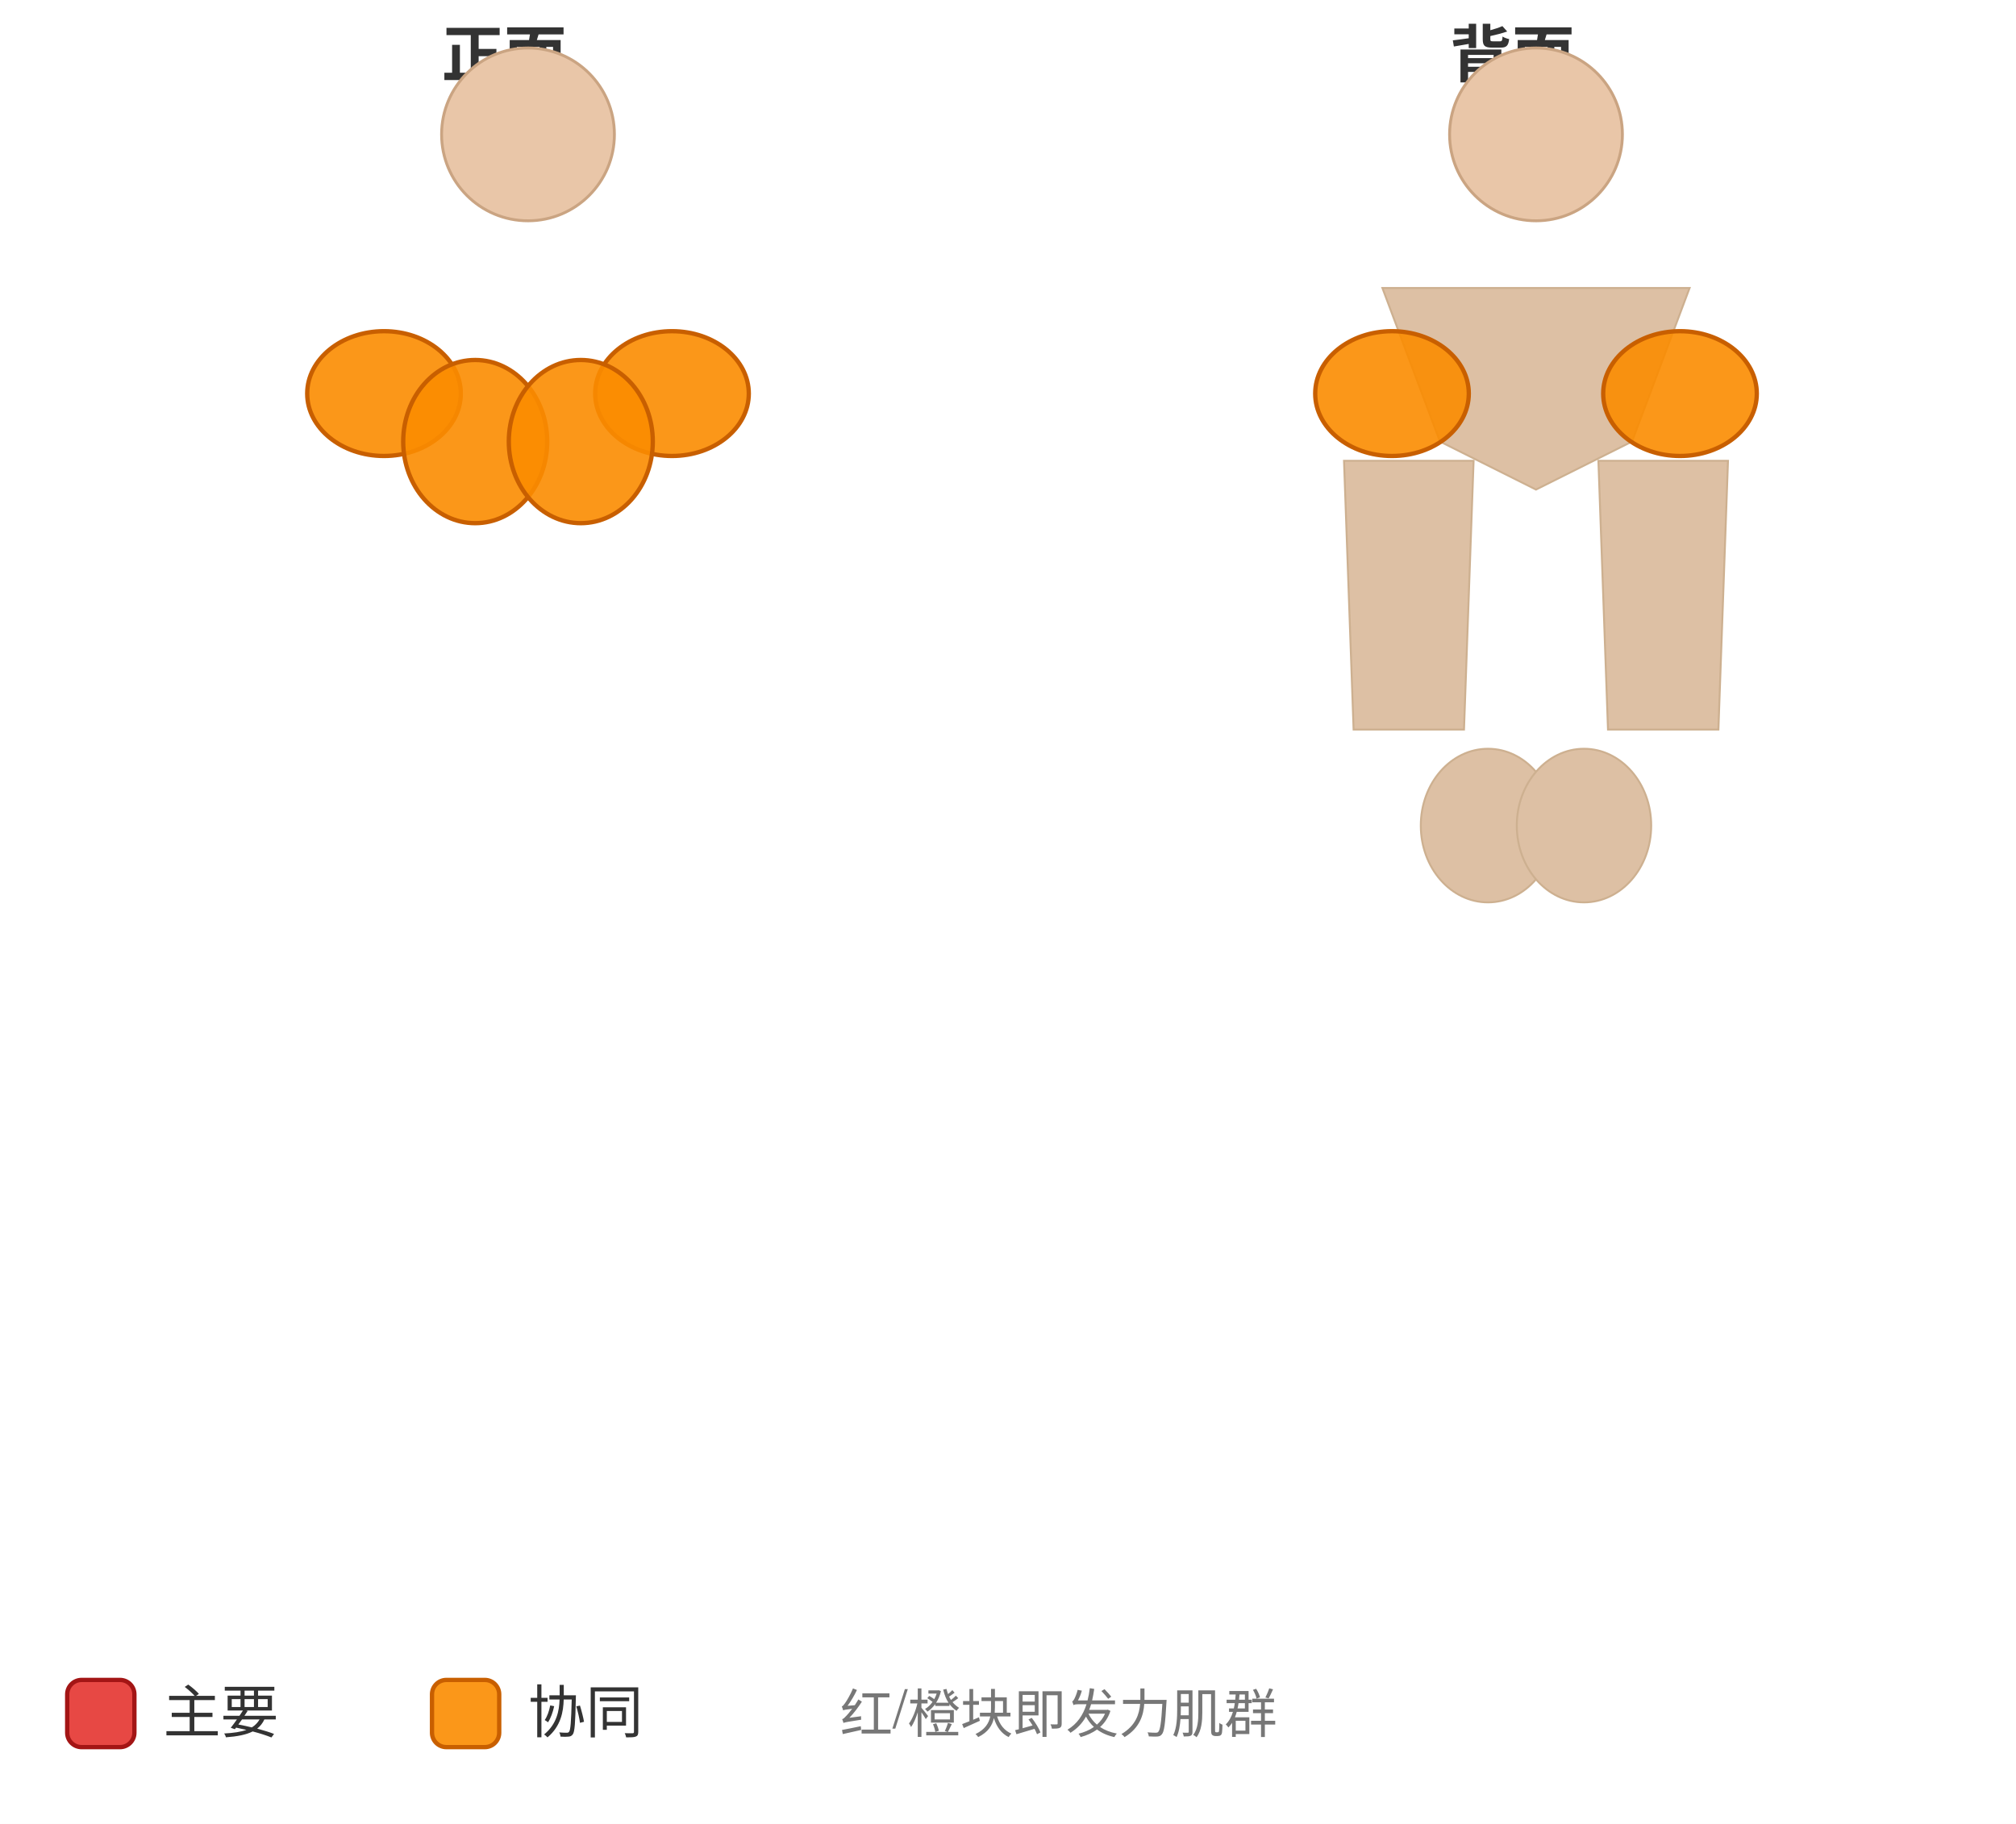
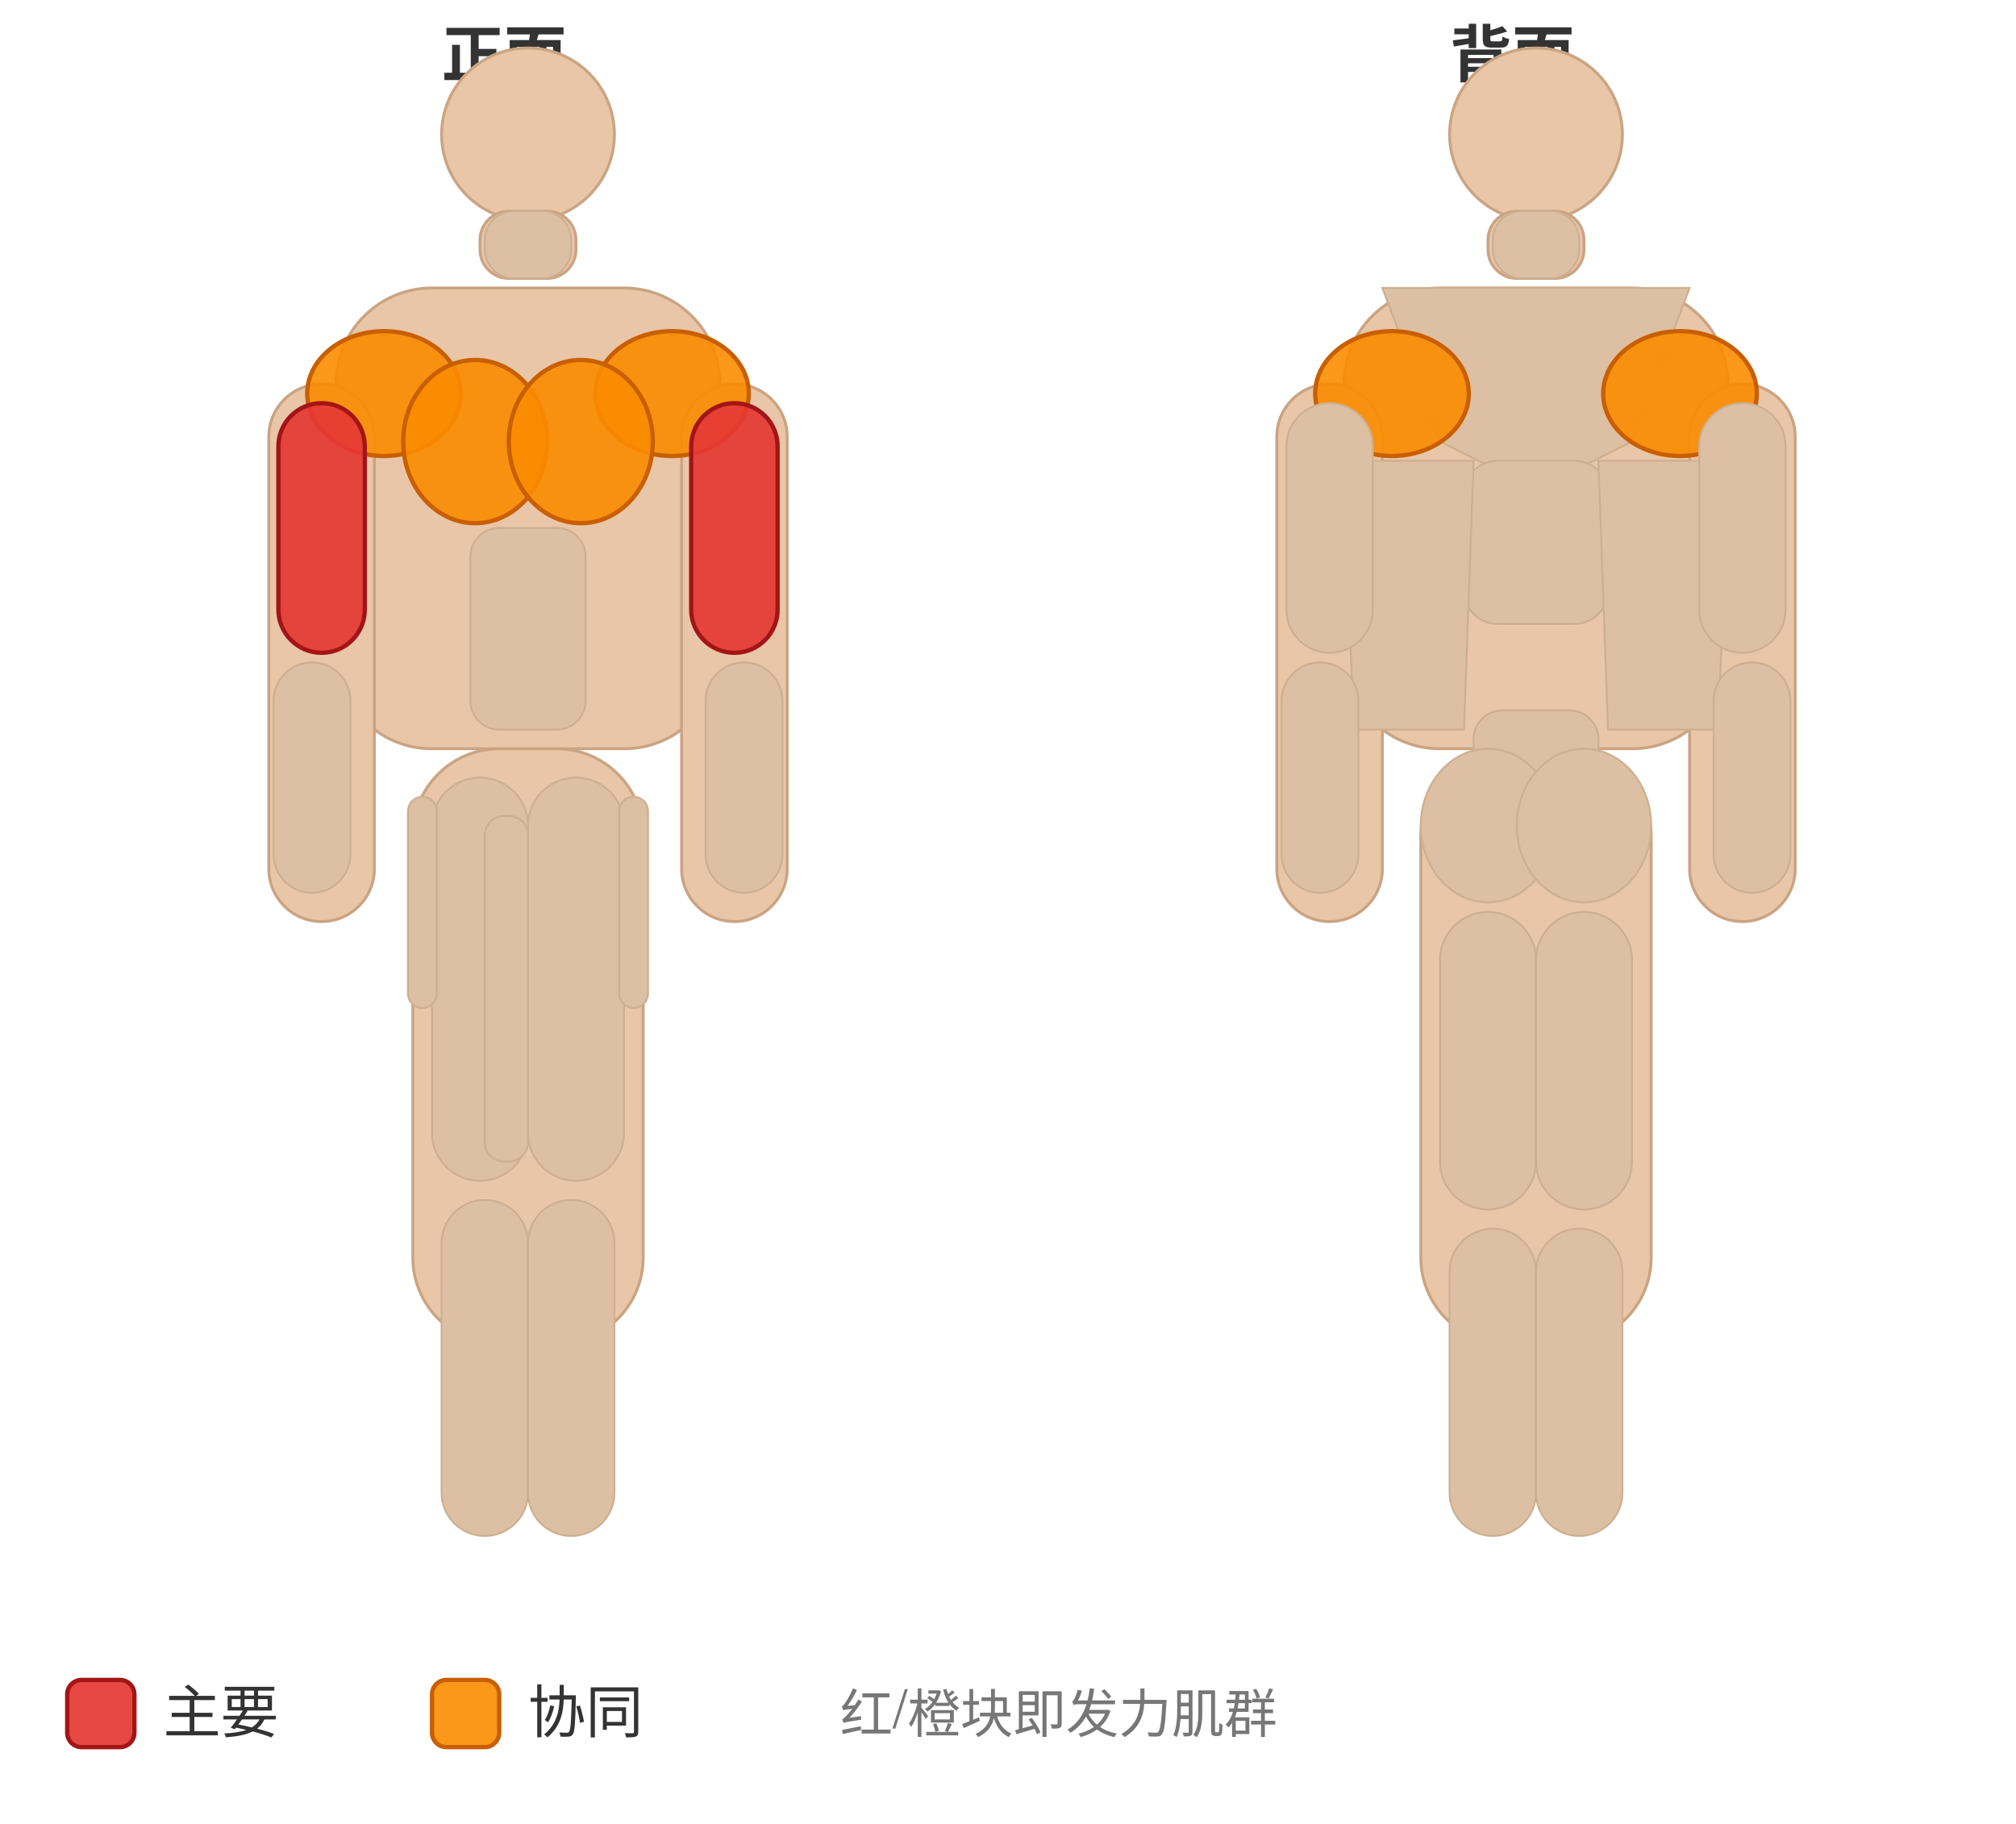
- <svg xmlns="http://www.w3.org/2000/svg" viewBox="0 0 420 380" font-family="-apple-system,Segoe UI,Helvetica,Arial,sans-serif">
+ <svg xmlns="http://www.w3.org/2000/svg" viewBox="0 0 420 380" width="420" height="380" font-family="-apple-system,Segoe UI,Helvetica,Arial,sans-serif">
  <rect width="420" height="380" fill="#ffffff" />
  <text x="105" y="16" font-size="13" font-weight="700" text-anchor="middle" fill="#333">正面</text>
  <text x="315" y="16" font-size="13" font-weight="700" text-anchor="middle" fill="#333">背面</text>
  <g transform="translate(10,0)">
    <circle fill="#e9c6a8" stroke="#caa482" stroke-width="0.6" cx="100" cy="28" r="18" />
-     <rect fill="#e9c6a8" stroke="#caa482" stroke-width="0.6" x="90" y="44" w="20" h="14" rx="6" />
-     <rect fill="#e9c6a8" stroke="#caa482" stroke-width="0.6" x="60" y="60" w="80" h="96" rx="20" />
-     <rect fill="#e9c6a8" stroke="#caa482" stroke-width="0.6" x="46" y="80" w="22" h="112" rx="11" />
-     <rect fill="#e9c6a8" stroke="#caa482" stroke-width="0.6" x="132" y="80" w="22" h="112" rx="11" />
-     <rect fill="#e9c6a8" stroke="#caa482" stroke-width="0.6" x="76" y="156" w="48" h="124" rx="18" />
-     <rect fill="#ddc0a4" stroke="#cdb090" stroke-width="0.4" x="91" y="44" w="18" h="14" rx="6" />
+     <rect fill="#e9c6a8" stroke="#caa482" stroke-width="0.6" x="90" y="44" width="20" height="14" rx="6" />
+     <rect fill="#e9c6a8" stroke="#caa482" stroke-width="0.6" x="60" y="60" width="80" height="96" rx="20" />
+     <rect fill="#e9c6a8" stroke="#caa482" stroke-width="0.6" x="46" y="80" width="22" height="112" rx="11" />
+     <rect fill="#e9c6a8" stroke="#caa482" stroke-width="0.6" x="132" y="80" width="22" height="112" rx="11" />
+     <rect fill="#e9c6a8" stroke="#caa482" stroke-width="0.6" x="76" y="156" width="48" height="124" rx="18" />
+     <rect fill="#ddc0a4" stroke="#cdb090" stroke-width="0.4" x="91" y="44" width="18" height="14" rx="6" />
    <ellipse fill="#fb8c00" fill-opacity="0.9" stroke="#c85f00" stroke-width="0.9" cx="70" cy="82" rx="16" ry="13" />
    <ellipse fill="#fb8c00" fill-opacity="0.9" stroke="#c85f00" stroke-width="0.9" cx="130" cy="82" rx="16" ry="13" />
    <ellipse fill="#fb8c00" fill-opacity="0.9" stroke="#c85f00" stroke-width="0.9" cx="89" cy="92" rx="15" ry="17" />
    <ellipse fill="#fb8c00" fill-opacity="0.9" stroke="#c85f00" stroke-width="0.9" cx="111" cy="92" rx="15" ry="17" />
-     <rect fill="#e53935" fill-opacity="0.92" stroke="#a31515" stroke-width="0.9" x="48" y="84" w="18" h="52" rx="9" />
-     <rect fill="#e53935" fill-opacity="0.92" stroke="#a31515" stroke-width="0.9" x="134" y="84" w="18" h="52" rx="9" />
-     <rect fill="#ddc0a4" stroke="#cdb090" stroke-width="0.4" x="47" y="138" w="16" h="48" rx="8" />
-     <rect fill="#ddc0a4" stroke="#cdb090" stroke-width="0.4" x="137" y="138" w="16" h="48" rx="8" />
-     <rect fill="#ddc0a4" stroke="#cdb090" stroke-width="0.4" x="88" y="110" w="24" h="42" rx="6" />
-     <rect fill="#ddc0a4" stroke="#cdb090" stroke-width="0.4" x="80" y="162" w="20" h="84" rx="10" />
-     <rect fill="#ddc0a4" stroke="#cdb090" stroke-width="0.4" x="100" y="162" w="20" h="84" rx="10" />
-     <rect fill="#ddc0a4" stroke="#cdb090" stroke-width="0.4" x="91" y="170" w="9" h="72" rx="4" />
-     <rect fill="#ddc0a4" stroke="#cdb090" stroke-width="0.4" x="75" y="166" w="6" h="44" rx="3" />
-     <rect fill="#ddc0a4" stroke="#cdb090" stroke-width="0.4" x="119" y="166" w="6" h="44" rx="3" />
-     <rect fill="#ddc0a4" stroke="#cdb090" stroke-width="0.4" x="82" y="250" w="18" h="70" rx="9" />
-     <rect fill="#ddc0a4" stroke="#cdb090" stroke-width="0.4" x="100" y="250" w="18" h="70" rx="9" />
+     <rect fill="#e53935" fill-opacity="0.92" stroke="#a31515" stroke-width="0.9" x="48" y="84" width="18" height="52" rx="9" />
+     <rect fill="#e53935" fill-opacity="0.92" stroke="#a31515" stroke-width="0.9" x="134" y="84" width="18" height="52" rx="9" />
+     <rect fill="#ddc0a4" stroke="#cdb090" stroke-width="0.4" x="47" y="138" width="16" height="48" rx="8" />
+     <rect fill="#ddc0a4" stroke="#cdb090" stroke-width="0.4" x="137" y="138" width="16" height="48" rx="8" />
+     <rect fill="#ddc0a4" stroke="#cdb090" stroke-width="0.4" x="88" y="110" width="24" height="42" rx="6" />
+     <rect fill="#ddc0a4" stroke="#cdb090" stroke-width="0.4" x="80" y="162" width="20" height="84" rx="10" />
+     <rect fill="#ddc0a4" stroke="#cdb090" stroke-width="0.4" x="100" y="162" width="20" height="84" rx="10" />
+     <rect fill="#ddc0a4" stroke="#cdb090" stroke-width="0.4" x="91" y="170" width="9" height="72" rx="4" />
+     <rect fill="#ddc0a4" stroke="#cdb090" stroke-width="0.4" x="75" y="166" width="6" height="44" rx="3" />
+     <rect fill="#ddc0a4" stroke="#cdb090" stroke-width="0.4" x="119" y="166" width="6" height="44" rx="3" />
+     <rect fill="#ddc0a4" stroke="#cdb090" stroke-width="0.4" x="82" y="250" width="18" height="70" rx="9" />
+     <rect fill="#ddc0a4" stroke="#cdb090" stroke-width="0.4" x="100" y="250" width="18" height="70" rx="9" />
  </g>
  <g transform="translate(220,0)">
    <circle fill="#e9c6a8" stroke="#caa482" stroke-width="0.6" cx="100" cy="28" r="18" />
-     <rect fill="#e9c6a8" stroke="#caa482" stroke-width="0.6" x="90" y="44" w="20" h="14" rx="6" />
-     <rect fill="#e9c6a8" stroke="#caa482" stroke-width="0.6" x="60" y="60" w="80" h="96" rx="20" />
-     <rect fill="#e9c6a8" stroke="#caa482" stroke-width="0.6" x="46" y="80" w="22" h="112" rx="11" />
-     <rect fill="#e9c6a8" stroke="#caa482" stroke-width="0.6" x="132" y="80" w="22" h="112" rx="11" />
-     <rect fill="#e9c6a8" stroke="#caa482" stroke-width="0.6" x="76" y="156" w="48" h="124" rx="18" />
-     <rect fill="#ddc0a4" stroke="#cdb090" stroke-width="0.4" x="91" y="44" w="18" h="14" rx="6" />
+     <rect fill="#e9c6a8" stroke="#caa482" stroke-width="0.6" x="90" y="44" width="20" height="14" rx="6" />
+     <rect fill="#e9c6a8" stroke="#caa482" stroke-width="0.6" x="60" y="60" width="80" height="96" rx="20" />
+     <rect fill="#e9c6a8" stroke="#caa482" stroke-width="0.6" x="46" y="80" width="22" height="112" rx="11" />
+     <rect fill="#e9c6a8" stroke="#caa482" stroke-width="0.6" x="132" y="80" width="22" height="112" rx="11" />
+     <rect fill="#e9c6a8" stroke="#caa482" stroke-width="0.6" x="76" y="156" width="48" height="124" rx="18" />
+     <rect fill="#ddc0a4" stroke="#cdb090" stroke-width="0.4" x="91" y="44" width="18" height="14" rx="6" />
    <polygon fill="#ddc0a4" stroke="#cdb090" stroke-width="0.4" points="68,60 132,60 120,92 100,102 80,92" />
    <ellipse fill="#fb8c00" fill-opacity="0.9" stroke="#c85f00" stroke-width="0.9" cx="70" cy="82" rx="16" ry="13" />
    <ellipse fill="#fb8c00" fill-opacity="0.9" stroke="#c85f00" stroke-width="0.9" cx="130" cy="82" rx="16" ry="13" />
-     <rect fill="#ddc0a4" stroke="#cdb090" stroke-width="0.4" x="85" y="96" w="30" h="34" rx="7" />
+     <rect fill="#ddc0a4" stroke="#cdb090" stroke-width="0.4" x="85" y="96" width="30" height="34" rx="7" />
    <polygon fill="#ddc0a4" stroke="#cdb090" stroke-width="0.4" points="60,96 87,96 85,152 62,152" />
    <polygon fill="#ddc0a4" stroke="#cdb090" stroke-width="0.4" points="113,96 140,96 138,152 115,152" />
-     <rect fill="#ddc0a4" stroke="#cdb090" stroke-width="0.4" x="87" y="148" w="26" h="18" rx="6" />
-     <rect fill="#ddc0a4" stroke="#cdb090" stroke-width="0.4" x="48" y="84" w="18" h="52" rx="9" />
-     <rect fill="#ddc0a4" stroke="#cdb090" stroke-width="0.4" x="134" y="84" w="18" h="52" rx="9" />
-     <rect fill="#ddc0a4" stroke="#cdb090" stroke-width="0.4" x="47" y="138" w="16" h="48" rx="8" />
-     <rect fill="#ddc0a4" stroke="#cdb090" stroke-width="0.4" x="137" y="138" w="16" h="48" rx="8" />
+     <rect fill="#ddc0a4" stroke="#cdb090" stroke-width="0.4" x="87" y="148" width="26" height="18" rx="6" />
+     <rect fill="#ddc0a4" stroke="#cdb090" stroke-width="0.4" x="48" y="84" width="18" height="52" rx="9" />
+     <rect fill="#ddc0a4" stroke="#cdb090" stroke-width="0.4" x="134" y="84" width="18" height="52" rx="9" />
+     <rect fill="#ddc0a4" stroke="#cdb090" stroke-width="0.4" x="47" y="138" width="16" height="48" rx="8" />
+     <rect fill="#ddc0a4" stroke="#cdb090" stroke-width="0.4" x="137" y="138" width="16" height="48" rx="8" />
    <ellipse fill="#ddc0a4" stroke="#cdb090" stroke-width="0.4" cx="90" cy="172" rx="14" ry="16" />
    <ellipse fill="#ddc0a4" stroke="#cdb090" stroke-width="0.4" cx="110" cy="172" rx="14" ry="16" />
-     <rect fill="#ddc0a4" stroke="#cdb090" stroke-width="0.4" x="80" y="190" w="20" h="62" rx="10" />
-     <rect fill="#ddc0a4" stroke="#cdb090" stroke-width="0.4" x="100" y="190" w="20" h="62" rx="10" />
-     <rect fill="#ddc0a4" stroke="#cdb090" stroke-width="0.4" x="82" y="256" w="18" h="64" rx="9" />
-     <rect fill="#ddc0a4" stroke="#cdb090" stroke-width="0.4" x="100" y="256" w="18" h="64" rx="9" />
+     <rect fill="#ddc0a4" stroke="#cdb090" stroke-width="0.4" x="80" y="190" width="20" height="62" rx="10" />
+     <rect fill="#ddc0a4" stroke="#cdb090" stroke-width="0.4" x="100" y="190" width="20" height="62" rx="10" />
+     <rect fill="#ddc0a4" stroke="#cdb090" stroke-width="0.4" x="82" y="256" width="18" height="64" rx="9" />
+     <rect fill="#ddc0a4" stroke="#cdb090" stroke-width="0.4" x="100" y="256" width="18" height="64" rx="9" />
  </g>
  <rect x="14" y="350" width="14" height="14" rx="3" fill="#e53935" fill-opacity="0.92" stroke="#a31515" stroke-width="0.9" />
  <text x="34" y="361" font-size="12" fill="#333">主要</text>
  <rect x="90" y="350" width="14" height="14" rx="3" fill="#fb8c00" fill-opacity="0.9" stroke="#c85f00" stroke-width="0.9" />
  <text x="110" y="361" font-size="12" fill="#333">协同</text>
  <text x="175" y="361" font-size="11" fill="#777">红/橙块即发力肌群</text>
</svg>
